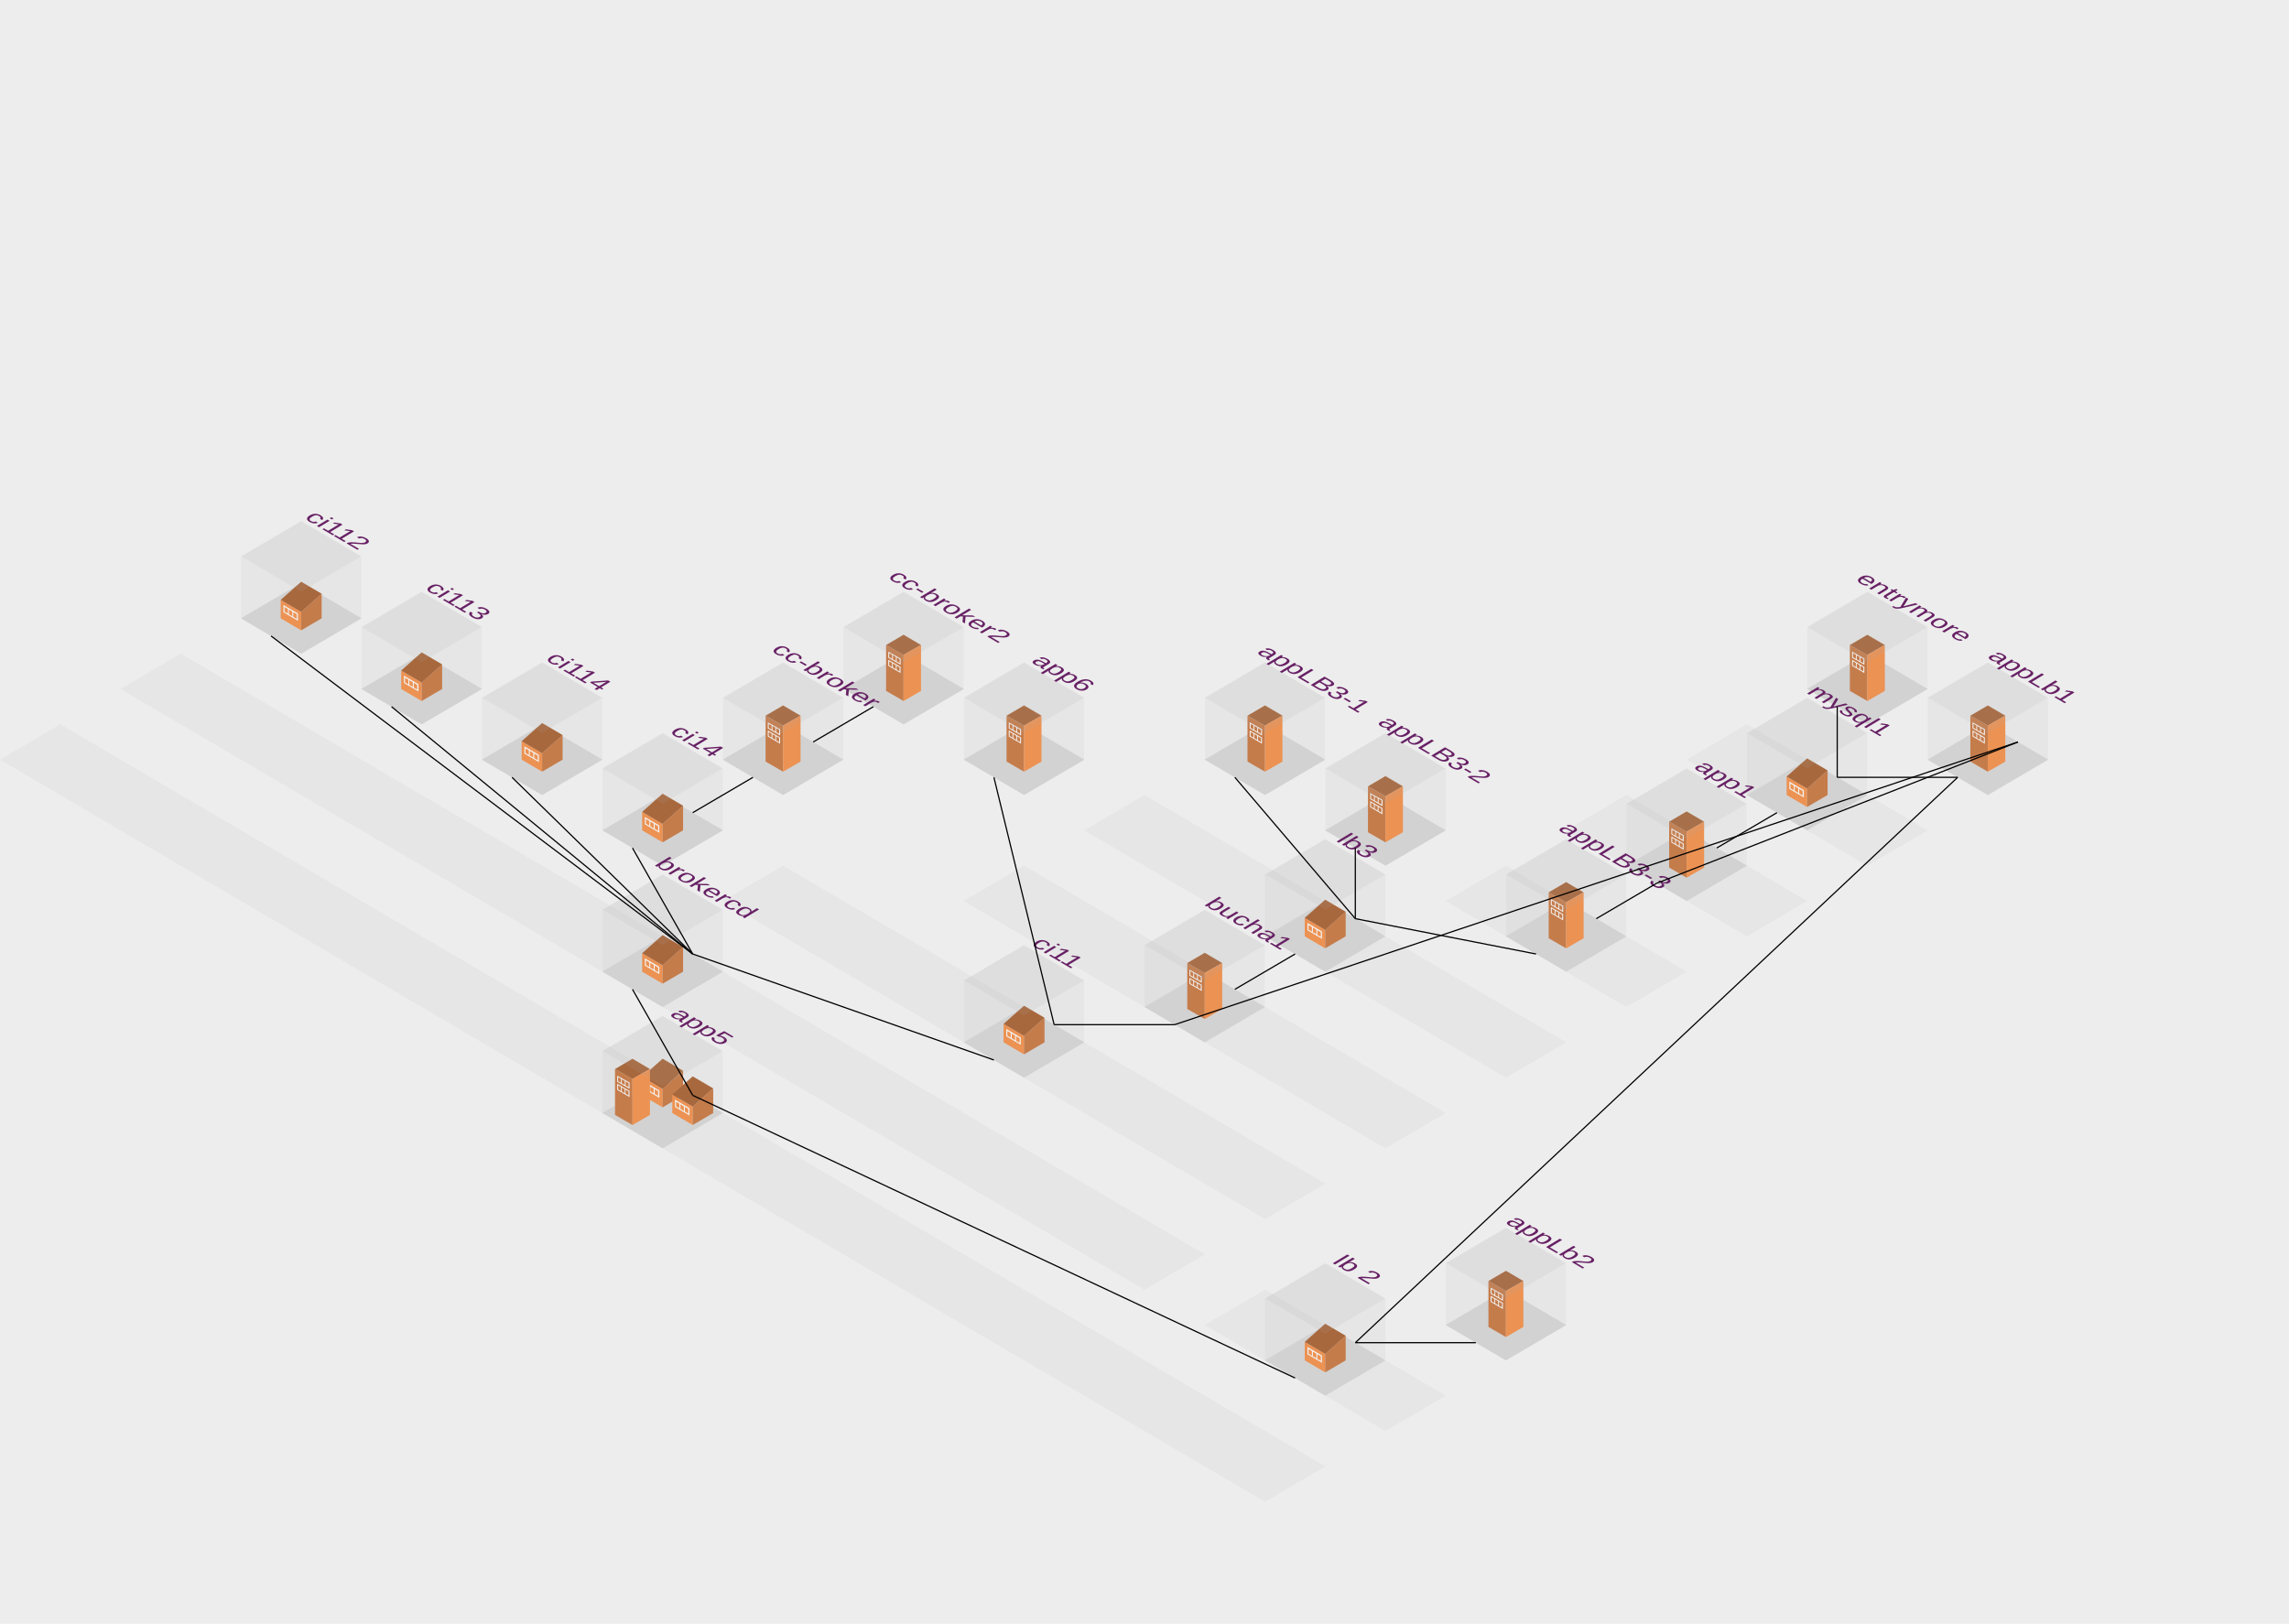
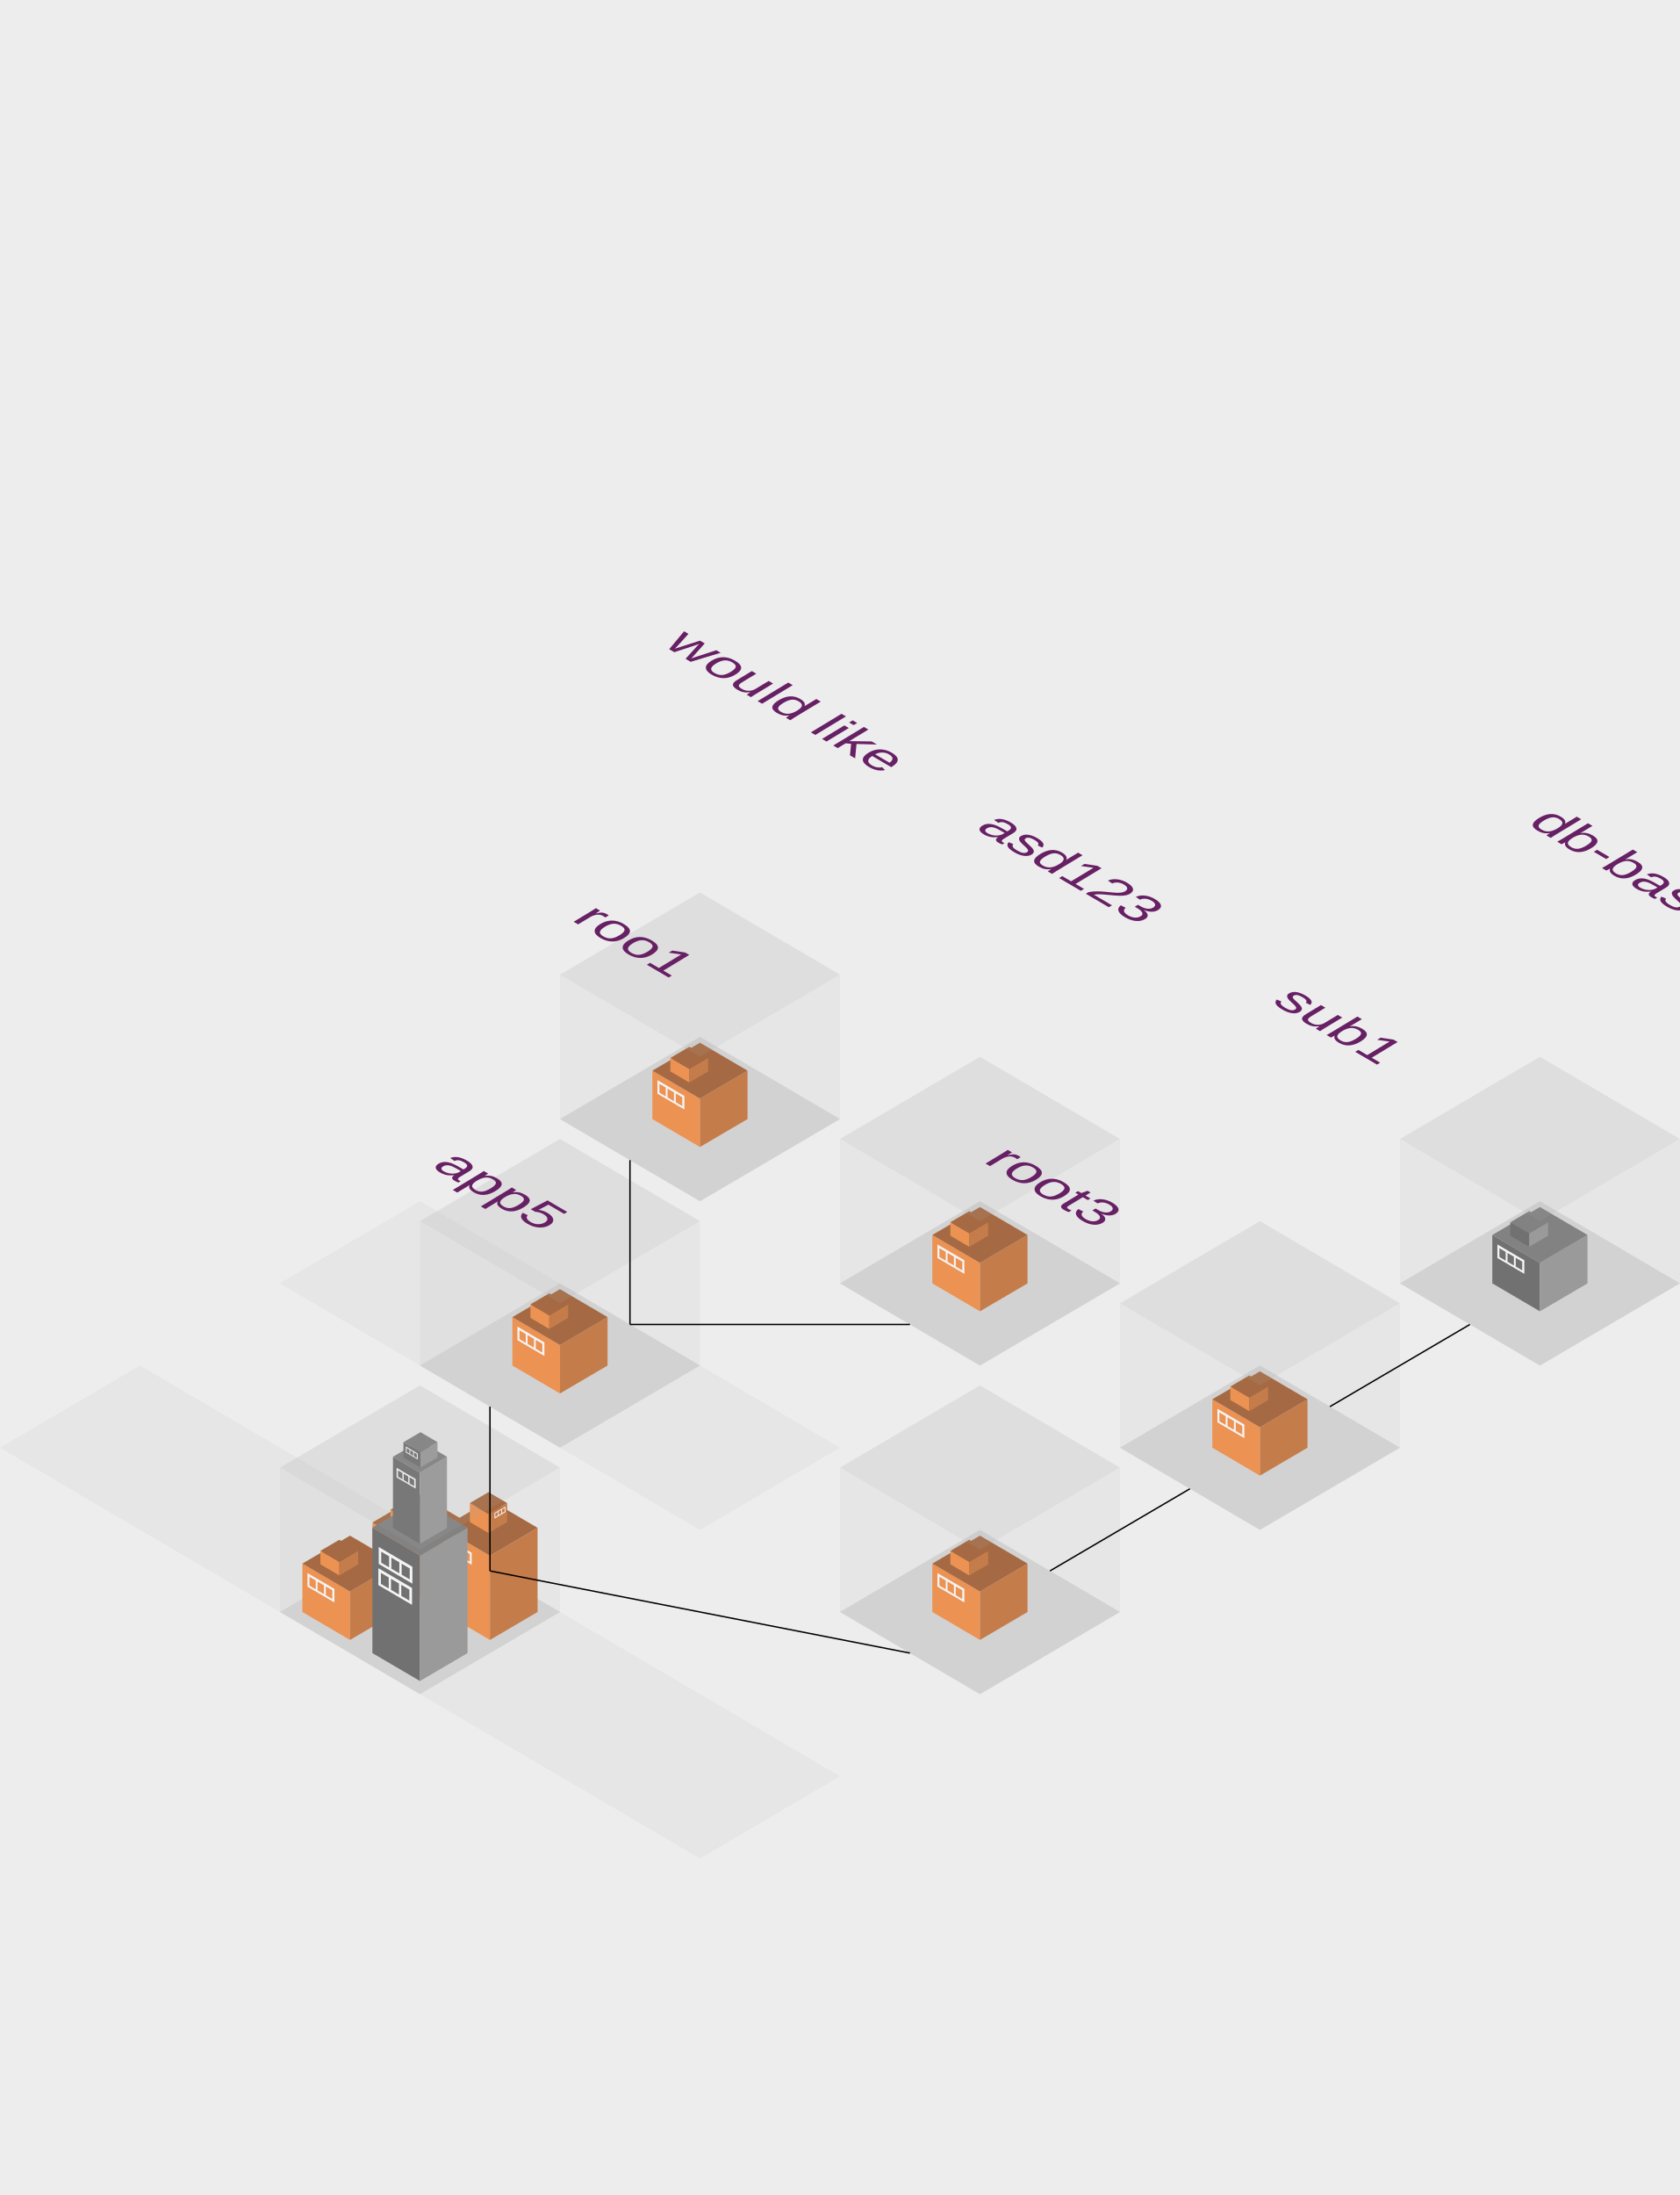
- <svg xmlns="http://www.w3.org/2000/svg" xmlns:xlink="http://www.w3.org/1999/xlink" baseProfile="full" height="1347.5" version="1.1" width="1900.0">
+ <svg xmlns="http://www.w3.org/2000/svg" xmlns:xlink="http://www.w3.org/1999/xlink" baseProfile="full" height="1567.5" version="1.1" width="1200.0">
  <defs>
+     <filter id="brightness">
+       <feComponentTransfer in="SourceGraphic">
+         <feFuncR slope="0.6" type="linear" />
+         <feFuncG slope="0.6" type="linear" />
+         <feFuncB slope="0.6" type="linear" />
+       </feComponentTransfer>
+     </filter>
+     <filter id="darker">
+       <feComponentTransfer in="SourceGraphic">
+         <feFuncR slope="0.4" type="linear" />
+         <feFuncG slope="0.4" type="linear" />
+         <feFuncB slope="0.4" type="linear" />
+       </feComponentTransfer>
+     </filter>
    <symbol id="grid.base" preserveAspectRatio="xMidYMax meet" viewBox="0,0,266.4,156.32">
      <polygon fill="#bababa" points="133.2,0 0,78.16 133.2,156.32 266.4,78.16" />
    </symbol>
-     <style type="text/css">text{font-family:Arial, Helvetica, sans-serif; fill: #672064;}.white{fill:#fff;}</style>
-     <symbol id="application-medium" preserveAspectRatio="xMidYMax meet" viewBox="0,0,266.4,505">
-       <polygon class="dark" points="133.2,505 0,428 0,78.16 133.2,154 133.2,505" />
-       <polygon class="darker" points="133.2,0 0,78.16 133.2,154 266.4,78.16 133.2,0" />
-       <polygon class="light" points="133.2,505 266.4,428 266.4,78.16 133.2,154 133.2,505" />
-       <path class="white" d="M16.8,128.73l-.08,46.34,93.88,53.51.34-47.35Zm28.89,55.16L23.74,171.42l.07-31.08,22,12.3Zm28.6,16.24L52,187.47l.12-31.29,22.33,12.5Zm29,16.49L80.7,203.77l.17-31.5L103.54,185Z" />
-       <path class="white" d="M16.63,236.75l93.52,54.83.34-47L16.7,190.74Zm63.9-1.61,22.59,13-.22,31.42L80.36,266.4Zm-28.64-16.5,22.24,12.82L74,262.67l-22.21-13ZM23.68,202.39,45.59,215l-.11,31L23.62,233.25Z" />
+     <style type="text/css">.dark{fill: currentColor;}.darker{filter: url(#brightness)}.2darker{filter: url(#darker)}text{font-family:Arial, Helvetica, sans-serif; fill: #672064;}.white{fill:#fff;}</style>
+     <symbol id="default" preserveAspectRatio="xMidYMax meet" viewBox="0,0,266.4,291.76">
+       <polygon class="dark" points="133.2,291.76 0,213.6 0,78.16 133.2,156.32" />
+       <polygon class="light" points="133.2,291.76 266.4,213.6 266.4,78.16 133.2,156.32" />
+       <polygon class="darker" points="133.2,0 0,78.16 133.2,156.32 266.4,78.16" />
+       <polygon class="dark" points="103.31,111.32 50.51,80.33 50.5,42.49 103.31,73.48" />
+       <polygon class="light" points="103.31,111.32 156.12,80.33 156.12,42.49 103.31,73.48" />
+       <polygon class="darker" points="103.31,11.51 50.5,42.49 103.31,73.48 156.12,42.49" />
+       <path class="white" d="M14.24,142.62l75.41,44.22V148.9L14.24,104.65ZM65.56,142l18.16,10.65v24.69L65.56,166.65Zm-23-13.52L60.42,139v24.68L42.53,153.14ZM19.85,115.1l17.61,10.38v24.68L19.85,139.82Z" />
    </symbol>
-     <style type="text/css">.dark{fill:#c4692c;}.light{fill:#f58536;}.darker{fill:#a0501a;}</style>
+     <style type="text/css">.premise{color: #5b5b5b;fill: #8e8e8e;}</style>
    <symbol id="boundaries_box.front" preserveAspectRatio="xMidYMax meet" viewBox="0,0,265.58,292.78">
      <polygon fill="#bababa" fill-opacity="0.3" points="132.79,0 0,77.92 132.79,155.84 265.58,77.92 132.79,0" />
      <polygon fill="#ccc" fill-opacity="0.2" points="132.79,155.84 132.79,292.78 0,214.86 0,77.92 132.79,155.84" />
      <polygon fill="#ccc" fill-opacity="0.2" points="265.58,77.92 265.58,214.86 132.79,292.78 132.79,155.84 265.58,77.92" />
    </symbol>
-     <symbol id="default" preserveAspectRatio="xMidYMax meet" viewBox="0,0,266.4,316.32">
-       <polygon class="light" points="133.2,316.32 0,238.16 0,118.16 133.2,196.32 133.2,316.32" />
-       <polygon class="dark" points="133.2,316.32 266.4,238.16 266.4,78.16 133.2,196.32 133.2,316.32" />
-       <polygon class="darker" points="133.2,0 0,118.16 133.2,196.32 266.4,78.16 133.2,0" />
-       <path class="white" d="M17.8,198.81,112,254V206.65L17.8,151.41ZM81.88,198l22.67,13.3v30.82l-22.67-13.3ZM53.12,181.12l22.33,13.1V225l-22.33-13.1ZM24.81,164.45l22,13v30.82l-22-12.91Z" />
+     <symbol id="application.medium" preserveAspectRatio="xMidYMax meet" viewBox="0,0,266.4,291.76">
+       <polygon class="dark" points="133.2,291.76 0,213.6 0,78.16 133.2,156.32" />
+       <polygon class="light" points="133.2,291.76 266.4,213.6 266.4,78.16 133.2,156.32" />
+       <polygon class="darker" points="133.2,0 0,78.16 133.2,156.32 266.4,78.16" />
+       <polygon class="dark" points="103.31,111.32 50.51,80.33 50.5,42.49 103.31,73.48" />
+       <polygon class="light" points="103.31,111.32 156.12,80.33 156.12,42.49 103.31,73.48" />
+       <polygon class="darker" points="103.31,11.51 50.5,42.49 103.31,73.48 156.12,42.49" />
+       <path class="white" d="M14.24,142.62l75.41,44.22V148.9L14.24,104.65ZM65.56,142l18.16,10.65v24.69L65.56,166.65Zm-23-13.52L60.42,139v24.68L42.53,153.14ZM19.85,115.1l17.61,10.38v24.68L19.85,139.82Z" />
    </symbol>
-     <symbol id="application-large" preserveAspectRatio="xMidYMax meet" viewBox="0,0,266.4,505">
-       <polygon class="dark" points="133.2,505 0,428 0,78.16 133.2,154 133.2,505" />
-       <polygon class="darker" points="133.2,0 0,78.16 133.2,154 266.4,78.16 133.2,0" />
-       <polygon class="light" points="133.2,505 266.4,428 266.4,78.16 133.2,154 133.2,505" />
-       <path class="white" d="M16.8,128.73l-.08,46.34,93.88,53.51.34-47.35Zm28.89,55.16L23.74,171.42l.07-31.08,22,12.3Zm28.6,16.24L52,187.47l.12-31.29,22.33,12.5Zm29,16.49L80.7,203.77l.17-31.5L103.54,185Z" />
-       <path class="white" d="M16.63,236.75l93.52,54.83.34-47L16.7,190.74Zm63.9-1.61,22.59,13-.22,31.42L80.36,266.4Zm-28.64-16.5,22.24,12.82L74,262.67l-22.21-13ZM23.68,202.39,45.59,215l-.11,31L23.62,233.25Z" />
+     <style type="text/css">.aws{color: #f58536;fill: #c4692c;}</style>
+     <symbol id="application.large" preserveAspectRatio="xMidYMax meet" viewBox="0,0,266.4,413.53">
+       <polygon class="dark" points="133.2,413.53 0,335.37 0,99.92 133.2,178.08" />
+       <polygon class="light" points="133.2,413.53 266.4,335.37 266.4,99.92 133.2,178.08" />
+       <polygon class="darker" points="133.2,21.76 0,99.92 133.2,178.08 266.4,99.92" />
+       <polygon class="dark" points="129.04,114.34 76.84,83.71 76.84,30.63 129.04,61.26" />
+       <polygon class="light" points="129.04,114.34 181.25,83.71 181.25,30.63 129.04,61.26" />
+       <polygon class="darker" points="129.04,0 76.84,30.63 129.04,61.26 181.25,30.63" />
+       <path class="white" d="M15.42,164.09l66.66,39.09V169.64L15.42,130.52Zm45.37-.58,16.05,9.42v21.82l-16.05-9.42ZM40.43,151.56l15.81,9.28v21.82l-15.81-9.28Zm-20-11.8L36,148.93v21.82l-15.57-9.14Z" />
+       <path class="white" d="M145.8,58.39l30.94-18.14V55.81L145.8,74Zm21.06.27,7.45-4.37V44.16l-7.45,4.37Zm-9.45,5.55,7.34-4.31V49.77l-7.34,4.31Zm-9.3,5.47,7.22-4.25V55.3l-7.22,4.24Z" />
+     </symbol>
+     <symbol id="application.8xlarge" preserveAspectRatio="xMidYMax meet" viewBox="0,0,266.4,696.19">
+       <polygon class="dark" points="133.2,696.18 0,618.02 0,267.02 133.2,345.19" />
+       <polygon class="light" points="133.2,696.18 266.4,618.02 266.4,267.02 133.2,345.19" />
+       <polygon class="darker" points="133.2,188.87 0,267.02 133.2,345.19 266.4,267.02" />
+       <polygon class="dark" points="133.2,312.39 57.61,268.03 57.61,68.83 133.2,113.19" />
+       <polygon class="light" points="133.2,312.39 208.79,268.03 208.79,68.83 133.2,113.19" />
+       <polygon class="darker" points="133.2,24.48 57.61,68.83 133.2,113.19 208.79,68.83" />
+       <polygon class="dark" points="134.63,98.78 87.01,70.84 87.01,27.94 134.63,55.88" />
+       <polygon class="light" points="134.63,98.78 182.24,70.84 182.24,27.94 134.63,55.88" />
+       <polygon class="darker" points="134.63,0 87.01,27.94 134.63,55.88 182.24,27.94" />
+       <path class="white" d="M16.8,427.93,111,483.13V435.77L16.8,380.53Zm64.07-.82,22.68,13.3v30.82l-22.68-13.3ZM52.12,410.24l22.33,13.1v30.82l-22.33-13.1ZM23.81,393.57l22,12.95v30.82l-22-12.91Z" />
+       <path class="white" d="M17.8,368.68,112,423.88V376.52L17.8,321.27Zm64.08-.83,22.67,13.31V412L81.88,398.67ZM53.12,351l22.33,13.1V394.9L53.12,381.8ZM24.81,334.32l22,12.95v30.82l-22-12.91Z" />
+       <path class="white" d="M67.71,126.52l53.43,31.33V131L67.71,99.62Zm36.36-.47,12.87,7.55v17.49l-12.87-7.55Zm-16.31-9.57,12.67,7.43v17.5L87.76,134ZM71.69,107l12.47,7.35v17.49l-12.47-7.33Z" />
+       <path class="white" d="M93.37,56.78,127,76.51V59.58L93.37,39.83Zm22.91-.3,8.1,4.76v11l-8.1-4.75Zm-10.28-6,8,4.68v11l-8-4.68Zm-10.12-6,7.86,4.63v11l-7.86-4.62Z" />
    </symbol>
  </defs>
-   <rect fill="#ededed" height="1347.5" width="1900.0" x="0" y="0" />
-   <polyline fill="#ccc" fill-opacity="0.2" points="1500.0,571.996 1550.0,542.661 1600.0,571.996 1550.0,601.33" />
-   <use fill-opacity="0.4" height="110" width="100" x="1500.0" xlink:href="#grid.base" y="491.33" />
-   <use height="55" width="34.0" x="1533.0" xlink:href="#application-medium" y="526.969" />
-   <use height="110" width="100" x="1500.0" xlink:href="#boundaries_box.front" y="491.33" />
-   <text font-size="19.8" transform="translate(1500.0, 491.3303) skewY(30.404) skewX(-40.0) translate(-1488.512, -524.3303)" x="1500.0" y="491.33">entrymore</text>
-   <polyline fill="#ccc" fill-opacity="0.2" points="1600.0,630.665 1650.0,601.33 1700.0,630.665 1650.0,660.0" />
-   <use fill-opacity="0.4" height="110" width="100" x="1600.0" xlink:href="#grid.base" y="550.0" />
-   <use height="55" width="34.0" x="1633.0" xlink:href="#application-medium" y="585.639" />
-   <use height="110" width="100" x="1600.0" xlink:href="#boundaries_box.front" y="550.0" />
-   <text font-size="19.8" transform="translate(1600.0, 550.0) skewY(30.404) skewX(-40.0) translate(-1579.008, -583.0)" x="1600.0" y="550.0">appLb1</text>
-   <polyline fill="#ccc" fill-opacity="0.2" points="1400.0,630.665 1450.0,601.33 1600.0,689.335 1550.0,718.67" />
-   <use fill-opacity="0.4" height="110" width="100" x="1450.0" xlink:href="#grid.base" y="579.335" />
-   <use height="55" width="34.0" x="1483.0" xlink:href="#default" y="614.974" />
-   <use height="110" width="100" x="1450.0" xlink:href="#boundaries_box.front" y="579.335" />
-   <text font-size="19.8" transform="translate(1450.0, 579.3348) skewY(30.404) skewX(-40.0) translate(-1429.008, -612.3348)" x="1450.0" y="579.335">mysql1</text>
-   <polyline fill="#ccc" fill-opacity="0.2" points="1300.0,689.335 1350.0,660 1500.0,748.004 1450.0,777.339" />
-   <use fill-opacity="0.4" height="110" width="100" x="1350.0" xlink:href="#grid.base" y="638.004" />
-   <use height="55" width="34.0" x="1383.0" xlink:href="#application-medium" y="673.643" />
-   <use height="110" width="100" x="1350.0" xlink:href="#boundaries_box.front" y="638.004" />
-   <text font-size="19.8" transform="translate(1350.0, 638.0045) skewY(30.404) skewX(-40.0) translate(-1322.672, -671.0045)" x="1350.0" y="638.004">app1</text>
-   <polyline fill="#ccc" fill-opacity="0.2" points="1000.0,630.665 1050.0,601.33 1100.0,630.665 1050.0,660" />
-   <use fill-opacity="0.4" height="110" width="100" x="1000.0" xlink:href="#grid.base" y="550" />
-   <use height="55" width="34.0" x="1033.0" xlink:href="#application-medium" y="585.639" />
-   <use height="110" width="100" x="1000.0" xlink:href="#boundaries_box.front" y="550" />
-   <text font-size="19.8" transform="translate(1000.0, 550) skewY(30.404) skewX(-40.0) translate(-985.344, -583)" x="1000.0" y="550">appLB3-1</text>
-   <polyline fill="#ccc" fill-opacity="0.2" points="1100.0,689.335 1150.0,660 1200.0,689.335 1150.0,718.67" />
-   <use fill-opacity="0.4" height="110" width="100" x="1100.0" xlink:href="#grid.base" y="608.67" />
-   <use height="55" width="34.0" x="1133.0" xlink:href="#application-medium" y="644.309" />
-   <use height="110" width="100" x="1100.0" xlink:href="#boundaries_box.front" y="608.67" />
-   <text font-size="19.8" transform="translate(1100.0, 608.6697) skewY(30.404) skewX(-40.0) translate(-1085.344, -641.6697)" x="1100.0" y="608.67">appLB3-2</text>
-   <polyline fill="#ccc" fill-opacity="0.2" points="1200.0,748.004 1250.0,718.67 1400.0,806.674 1350.0,836.009" />
-   <use fill-opacity="0.4" height="110" width="100" x="1250.0" xlink:href="#grid.base" y="696.674" />
-   <use height="55" width="34.0" x="1283.0" xlink:href="#application-medium" y="732.313" />
-   <use height="110" width="100" x="1250.0" xlink:href="#boundaries_box.front" y="696.674" />
-   <text font-size="19.8" transform="translate(1250.0, 696.6741) skewY(30.404) skewX(-40.0) translate(-1235.344, -729.6741)" x="1250.0" y="696.674">appLB3-3</text>
-   <polyline fill="#ccc" fill-opacity="0.2" points="700.0,571.996 750.0,542.661 800.0,571.996 750.0,601.33" />
-   <use fill-opacity="0.4" height="110" width="100" x="700.0" xlink:href="#grid.base" y="491.33" />
-   <use height="55" width="34.0" x="733.0" xlink:href="#application-medium" y="526.969" />
-   <use height="110" width="100" x="700.0" xlink:href="#boundaries_box.front" y="491.33" />
-   <text font-size="19.8" transform="translate(700.0, 491.3303) skewY(30.404) skewX(-40.0) translate(-691.68, -524.3303)" x="700.0" y="491.33">cc-broker2</text>
-   <polyline fill="#ccc" fill-opacity="0.2" points="800.0,630.665 850.0,601.33 900.0,630.665 850.0,660" />
-   <use fill-opacity="0.4" height="110" width="100" x="800.0" xlink:href="#grid.base" y="550" />
-   <use height="55" width="34.0" x="833.0" xlink:href="#application-medium" y="585.639" />
-   <use height="110" width="100" x="800.0" xlink:href="#boundaries_box.front" y="550" />
-   <text font-size="19.8" transform="translate(800.0, 550) skewY(30.404) skewX(-40.0) translate(-772.672, -583)" x="800.0" y="550">app6</text>
-   <polyline fill="#ccc" fill-opacity="0.2" points="900.0,689.335 950.0,660 1300.0,865.344 1250.0,894.679" />
-   <use fill-opacity="0.4" height="110" width="100" x="1050.0" xlink:href="#grid.base" y="696.674" />
-   <use height="55" width="34.0" x="1083.0" xlink:href="#default" y="732.313" />
-   <use height="110" width="100" x="1050.0" xlink:href="#boundaries_box.front" y="696.674" />
-   <text font-size="19.8" transform="translate(1050.0, 696.6741) skewY(30.404) skewX(-40.0) translate(-1019.504, -729.6741)" x="1050.0" y="696.674">lb3</text>
-   <polyline fill="#ccc" fill-opacity="0.2" points="600.0,630.665 650.0,601.33 700.0,630.665 650.0,660" />
-   <use fill-opacity="0.4" height="110" width="100" x="600.0" xlink:href="#grid.base" y="550" />
-   <use height="55" width="34.0" x="633.0" xlink:href="#application-medium" y="585.639" />
-   <use height="110" width="100" x="600.0" xlink:href="#boundaries_box.front" y="550" />
-   <text font-size="19.8" transform="translate(600.0, 550) skewY(30.404) skewX(-40.0) translate(-588.512, -583)" x="600.0" y="550">cc-broker</text>
-   <polyline fill="#ccc" fill-opacity="0.2" points="800.0,748.004 850.0,718.67 1200.0,924.013 1150.0,953.348" />
-   <use fill-opacity="0.4" height="110" width="100" x="950.0" xlink:href="#grid.base" y="755.344" />
-   <use height="55" width="34.0" x="983.0" xlink:href="#application-medium" y="790.983" />
-   <use height="110" width="100" x="950.0" xlink:href="#boundaries_box.front" y="755.344" />
-   <text font-size="19.8" transform="translate(950.0, 755.3438) skewY(30.404) skewX(-40.0) translate(-929.008, -788.3438)" x="950.0" y="755.344">bucha1</text>
-   <polyline fill="#ccc" fill-opacity="0.2" points="200.0,513.326 250.0,483.991 300.0,513.326 250.0,542.661" />
-   <use fill-opacity="0.4" height="110" width="100" x="200.0" xlink:href="#grid.base" y="432.661" />
-   <use height="55" width="34.0" x="233.0" xlink:href="#default" y="468.3" />
-   <use height="110" width="100" x="200.0" xlink:href="#boundaries_box.front" y="432.661" />
-   <text font-size="19.8" transform="translate(200.0, 432.6607) skewY(30.404) skewX(-40.0) translate(-175.84, -465.6607)" x="200.0" y="432.661">ci112</text>
-   <polyline fill="#ccc" fill-opacity="0.2" points="300.0,571.996 350.0,542.661 400.0,571.996 350.0,601.33" />
-   <use fill-opacity="0.4" height="110" width="100" x="300.0" xlink:href="#grid.base" y="491.33" />
-   <use height="55" width="34.0" x="333.0" xlink:href="#default" y="526.969" />
-   <use height="110" width="100" x="300.0" xlink:href="#boundaries_box.front" y="491.33" />
-   <text font-size="19.8" transform="translate(300.0, 491.3303) skewY(30.404) skewX(-40.0) translate(-275.84, -524.3303)" x="300.0" y="491.33">ci113</text>
-   <polyline fill="#ccc" fill-opacity="0.2" points="400.0,630.665 450.0,601.33 500.0,630.665 450.0,660" />
-   <use fill-opacity="0.4" height="110" width="100" x="400.0" xlink:href="#grid.base" y="550" />
-   <use height="55" width="34.0" x="433.0" xlink:href="#default" y="585.639" />
-   <use height="110" width="100" x="400.0" xlink:href="#boundaries_box.front" y="550" />
-   <text font-size="19.8" transform="translate(400.0, 550) skewY(30.404) skewX(-40.0) translate(-375.84, -583)" x="400.0" y="550">ci114</text>
-   <polyline fill="#ccc" fill-opacity="0.2" points="500.0,689.335 550.0,660 600.0,689.335 550.0,718.67" />
-   <use fill-opacity="0.4" height="110" width="100" x="500.0" xlink:href="#grid.base" y="608.67" />
-   <use height="55" width="34.0" x="533.0" xlink:href="#default" y="644.309" />
-   <use height="110" width="100" x="500.0" xlink:href="#boundaries_box.front" y="608.67" />
-   <text font-size="19.8" transform="translate(500.0, 608.6697) skewY(30.404) skewX(-40.0) translate(-472.672, -641.6697)" x="500.0" y="608.67">ci14</text>
-   <polyline fill="#ccc" fill-opacity="0.2" points="600.0,748.004 650.0,718.67 1100.0,982.683 1050.0,1012.018" />
-   <use fill-opacity="0.4" height="110" width="100" x="800.0" xlink:href="#grid.base" y="784.679" />
-   <use height="55" width="34.0" x="833.0" xlink:href="#default" y="820.318" />
-   <use height="110" width="100" x="800.0" xlink:href="#boundaries_box.front" y="784.679" />
-   <text font-size="19.8" transform="translate(800.0, 784.6786) skewY(30.404) skewX(-40.0) translate(-772.672, -817.6786)" x="800.0" y="784.679">ci11</text>
-   <polyline fill="#ccc" fill-opacity="0.2" points="1200.0,1100.022 1250.0,1070.688 1300.0,1100.022 1250.0,1129.357" />
-   <use fill-opacity="0.4" height="110" width="100" x="1200.0" xlink:href="#grid.base" y="1019.357" />
-   <use height="55" width="34.0" x="1233.0" xlink:href="#application-medium" y="1054.996" />
-   <use height="110" width="100" x="1200.0" xlink:href="#boundaries_box.front" y="1019.357" />
-   <text font-size="19.8" transform="translate(1200.0, 1019.357) skewY(30.404) skewX(-40.0) translate(-1179.008, -1052.357)" x="1200.0" y="1019.357">appLb2</text>
-   <polyline fill="#ccc" fill-opacity="0.2" points="100.0,571.996 150.0,542.661 1000.0,1041.353 950.0,1070.688" />
-   <use fill-opacity="0.4" height="110" width="100" x="500.0" xlink:href="#grid.base" y="726.009" />
-   <use height="55" width="34.0" x="533.0" xlink:href="#default" y="761.648" />
-   <use height="110" width="100" x="500.0" xlink:href="#boundaries_box.front" y="726.009" />
-   <text font-size="19.8" transform="translate(500.0, 726.009) skewY(30.404) skewX(-40.0) translate(-485.344, -759.009)" x="500.0" y="726.009">brokercd</text>
-   <polyline fill="#ccc" fill-opacity="0.2" points="1000.0,1100.022 1050.0,1070.688 1200.0,1158.692 1150.0,1188.027" />
-   <use fill-opacity="0.4" height="110" width="100" x="1050.0" xlink:href="#grid.base" y="1048.692" />
-   <use height="55" width="34.0" x="1083.0" xlink:href="#default" y="1084.331" />
-   <use height="110" width="100" x="1050.0" xlink:href="#boundaries_box.front" y="1048.692" />
-   <text font-size="19.8" transform="translate(1050.0, 1048.692) skewY(30.404) skewX(-40.0) translate(-1022.672, -1081.692)" x="1050.0" y="1048.692">lb 2</text>
-   <polyline fill="#ccc" fill-opacity="0.2" points="0.0,630.665 50.0,601.33 1100.0,1217.362 1050.0,1246.697" />
-   <use fill-opacity="0.4" height="110" width="100" x="500.0" xlink:href="#grid.base" y="843.348" />
-   <use height="55" width="34.0" x="533.0" xlink:href="#default" y="864.32" />
-   <use height="55" width="34.0" x="558.0" xlink:href="#default" y="878.987" />
-   <use height="55" width="34.0" x="508.0" xlink:href="#application-large" y="878.987" />
-   <use height="110" width="100" x="500.0" xlink:href="#boundaries_box.front" y="843.348" />
-   <text font-size="19.8" transform="translate(500.0, 843.3483) skewY(30.404) skewX(-40.0) translate(-472.672, -876.3483)" x="500.0" y="843.348">app5</text>
-   <line fill="rgb(0,0,0)" stroke="black" stroke-width="1" x1="575.0" x2="1075.0" y1="909.346" y2="1144.025" />
-   <line fill="rgb(0,0,0)" stroke="black" stroke-width="1" x1="575.0" x2="525.0" y1="909.346" y2="821.342" />
-   <line fill="rgb(0,0,0)" stroke="black" stroke-width="1" x1="1525.0" x2="1625.0" y1="645.333" y2="645.333" />
-   <line fill="rgb(0,0,0)" stroke="black" stroke-width="1" x1="1525.0" x2="1525.0" y1="645.333" y2="586.663" />
-   <line fill="rgb(0,0,0)" stroke="black" stroke-width="1" x1="1675.0" x2="1375.0" y1="615.998" y2="733.337" />
-   <line fill="rgb(0,0,0)" stroke="black" stroke-width="1" x1="1675.0" x2="975.0" y1="615.998" y2="850.676" />
-   <line fill="rgb(0,0,0)" stroke="black" stroke-width="1" x1="1125.0" x2="1625.0" y1="1114.69" y2="645.333" />
-   <line fill="rgb(0,0,0)" stroke="black" stroke-width="1" x1="1125.0" x2="1225.0" y1="1114.69" y2="1114.69" />
-   <line fill="rgb(0,0,0)" stroke="black" stroke-width="1" x1="1425.0" x2="1475.0" y1="704.002" y2="674.667" />
-   <line fill="rgb(0,0,0)" stroke="black" stroke-width="1" x1="1125.0" x2="1025.0" y1="762.672" y2="645.333" />
-   <line fill="rgb(0,0,0)" stroke="black" stroke-width="1" x1="1125.0" x2="1125.0" y1="762.672" y2="704.002" />
-   <line fill="rgb(0,0,0)" stroke="black" stroke-width="1" x1="1125.0" x2="1275.0" y1="762.672" y2="792.007" />
-   <line fill="rgb(0,0,0)" stroke="black" stroke-width="1" x1="1325.0" x2="1375.0" y1="762.672" y2="733.337" />
-   <line fill="rgb(0,0,0)" stroke="black" stroke-width="1" x1="1025.0" x2="1075.0" y1="821.342" y2="792.007" />
-   <line fill="rgb(0,0,0)" stroke="black" stroke-width="1" x1="675.0" x2="725.0" y1="615.998" y2="586.663" />
-   <line fill="rgb(0,0,0)" stroke="black" stroke-width="1" x1="875.0" x2="825.0" y1="850.676" y2="645.333" />
-   <line fill="rgb(0,0,0)" stroke="black" stroke-width="1" x1="875.0" x2="975.0" y1="850.676" y2="850.676" />
-   <line fill="rgb(0,0,0)" stroke="black" stroke-width="1" x1="575.0" x2="425.0" y1="792.007" y2="645.333" />
-   <line fill="rgb(0,0,0)" stroke="black" stroke-width="1" x1="575.0" x2="225.0" y1="792.007" y2="527.993" />
-   <line fill="rgb(0,0,0)" stroke="black" stroke-width="1" x1="575.0" x2="325.0" y1="792.007" y2="586.663" />
-   <line fill="rgb(0,0,0)" stroke="black" stroke-width="1" x1="575.0" x2="825.0" y1="792.007" y2="880.011" />
-   <line fill="rgb(0,0,0)" stroke="black" stroke-width="1" x1="575.0" x2="525.0" y1="792.007" y2="704.002" />
-   <line fill="rgb(0,0,0)" stroke="black" stroke-width="1" x1="575.0" x2="625.0" y1="674.667" y2="645.333" />
+   <rect fill="#ededed" height="1567.5" width="1200.0" x="0" y="0" />
+   <polyline fill="#ccc" fill-opacity="0.2" points="1000.0,916.491 1100.0,857.821 1200.0,916.491 1100.0,975.161" />
+   <use class="default" fill-opacity="0.4" height="380.0" width="200" x="1000.0" xlink:href="#grid.base" y="595.161" />
+   <use class="premise" height="190.0" width="68.0" x="1066.0" xlink:href="#default" y="746.439" />
+   <use class="default" height="380.0" width="200" x="1000.0" xlink:href="#boundaries_box.front" y="595.161" />
+   <text font-size="36.0" transform="translate(1000.0, 595.1607) skewY(30.404) skewX(-40.0) translate(-960.32, -655.1607)" x="1000.0" y="595.161">db-base</text>
+   <polyline fill="#ccc" fill-opacity="0.2" points="400.0,799.152 500.0,740.482 600.0,799.152 500.0,857.821" />
+   <use class="default" fill-opacity="0.4" height="380.0" width="200" x="400.0" xlink:href="#grid.base" y="477.821" />
+   <use class="aws" height="190.0" width="68.0" x="466.0" xlink:href="#default" y="629.099" />
+   <use class="default" height="380.0" width="200" x="400.0" xlink:href="#boundaries_box.front" y="477.821" />
+   <text font-size="36.0" transform="translate(400.0, 477.8214) skewY(30.404) skewX(-40.0) translate(-377.6, -537.8214)" x="400.0" y="477.821">would like</text>
+   <polyline fill="#ccc" fill-opacity="0.2" points="600.0,916.491 700.0,857.821 800.0,916.491 700.0,975.161" />
+   <use class="default" fill-opacity="0.4" height="380.0" width="200" x="600.0" xlink:href="#grid.base" y="595.161" />
+   <use class="aws" height="190.0" width="68.0" x="666.0" xlink:href="#default" y="746.439" />
+   <use class="default" height="380.0" width="200" x="600.0" xlink:href="#boundaries_box.front" y="595.161" />
+   <text font-size="36.0" transform="translate(600.0, 595.1607) skewY(30.404) skewX(-40.0) translate(-554.56, -655.1607)" x="600.0" y="595.161">asd123</text>
+   <polyline fill="#ccc" fill-opacity="0.2" points="800.0,1033.83 900.0,975.161 1000.0,1033.83 900.0,1092.5" />
+   <use class="default" fill-opacity="0.4" height="380.0" width="200" x="800.0" xlink:href="#grid.base" y="712.5" />
+   <use class="aws" height="190.0" width="68.0" x="866.0" xlink:href="#default" y="863.778" />
+   <use class="default" height="380.0" width="200" x="800.0" xlink:href="#boundaries_box.front" y="712.5" />
+   <text font-size="36.0" transform="translate(800.0, 712.5) skewY(30.404) skewX(-40.0) translate(-743.04, -772.5)" x="800.0" y="712.5">sub1</text>
+   <polyline fill="#ccc" fill-opacity="0.2" points="200.0,916.491 300.0,857.821 600.0,1033.83 500.0,1092.5" />
+   <use class="default" fill-opacity="0.4" height="380.0" width="200" x="300.0" xlink:href="#grid.base" y="653.83" />
+   <use class="aws" height="190.0" width="68.0" x="366.0" xlink:href="#default" y="805.108" />
+   <use class="default" height="380.0" width="200" x="300.0" xlink:href="#boundaries_box.front" y="653.83" />
+   <text font-size="36.0" transform="translate(300.0, 653.8303) skewY(30.404) skewX(-40.0) translate(-243.04, -713.8303)" x="300.0" y="653.83">roo1</text>
+   <polyline fill="#ccc" fill-opacity="0.2" points="600.0,1151.17 700.0,1092.5 800.0,1151.17 700.0,1209.839" />
+   <use class="default" fill-opacity="0.4" height="380.0" width="200" x="600.0" xlink:href="#grid.base" y="829.839" />
+   <use class="aws" height="190.0" width="68.0" x="666.0" xlink:href="#default" y="981.117" />
+   <use class="default" height="380.0" width="200" x="600.0" xlink:href="#boundaries_box.front" y="829.839" />
+   <text font-size="36.0" transform="translate(600.0, 829.8393) skewY(30.404) skewX(-40.0) translate(-548.8, -889.8393)" x="600.0" y="829.839">root3</text>
+   <polyline fill="#ccc" fill-opacity="0.2" points="0.0,1033.83 100.0,975.161 600.0,1268.509 500.0,1327.179" />
+   <use class="default" fill-opacity="0.4" height="380.0" width="200" x="200.0" xlink:href="#grid.base" y="829.839" />
+   <use class="aws" height="190.0" width="68.0" x="266.0" xlink:href="#application.medium" y="951.783" />
+   <use class="aws" height="190.0" width="68.0" x="316.0" xlink:href="#application.large" y="981.117" />
+   <use class="aws" height="190.0" width="68.0" x="216.0" xlink:href="#application.medium" y="981.117" />
+   <use class="premise" height="190.0" width="68.0" x="266.0" xlink:href="#application.8xlarge" y="1010.452" />
+   <use class="default" height="380.0" width="200" x="200.0" xlink:href="#boundaries_box.front" y="829.839" />
+   <text font-size="36.0" transform="translate(200.0, 829.8393) skewY(30.404) skewX(-40.0) translate(-143.04, -889.8393)" x="200.0" y="829.839">app5</text>
+   <line fill="rgb(0,0,0)" stroke="black" stroke-width="1" x1="350.0" x2="350.0" y1="1121.835" y2="1004.496" />
+   <line fill="rgb(0,0,0)" stroke="black" stroke-width="1" x1="350.0" x2="650.0" y1="1121.835" y2="1180.504" />
+   <line fill="rgb(0,0,0)" stroke="black" stroke-width="1" x1="750.0" x2="850.0" y1="1121.835" y2="1063.165" />
+   <line fill="rgb(0,0,0)" stroke="black" stroke-width="1" x1="950.0" x2="1050.0" y1="1004.496" y2="945.826" />
+   <line fill="rgb(0,0,0)" stroke="black" stroke-width="1" x1="450.0" x2="450.0" y1="945.826" y2="828.487" />
+   <line fill="rgb(0,0,0)" stroke="black" stroke-width="1" x1="450.0" x2="650.0" y1="945.826" y2="945.826" />
</svg>
